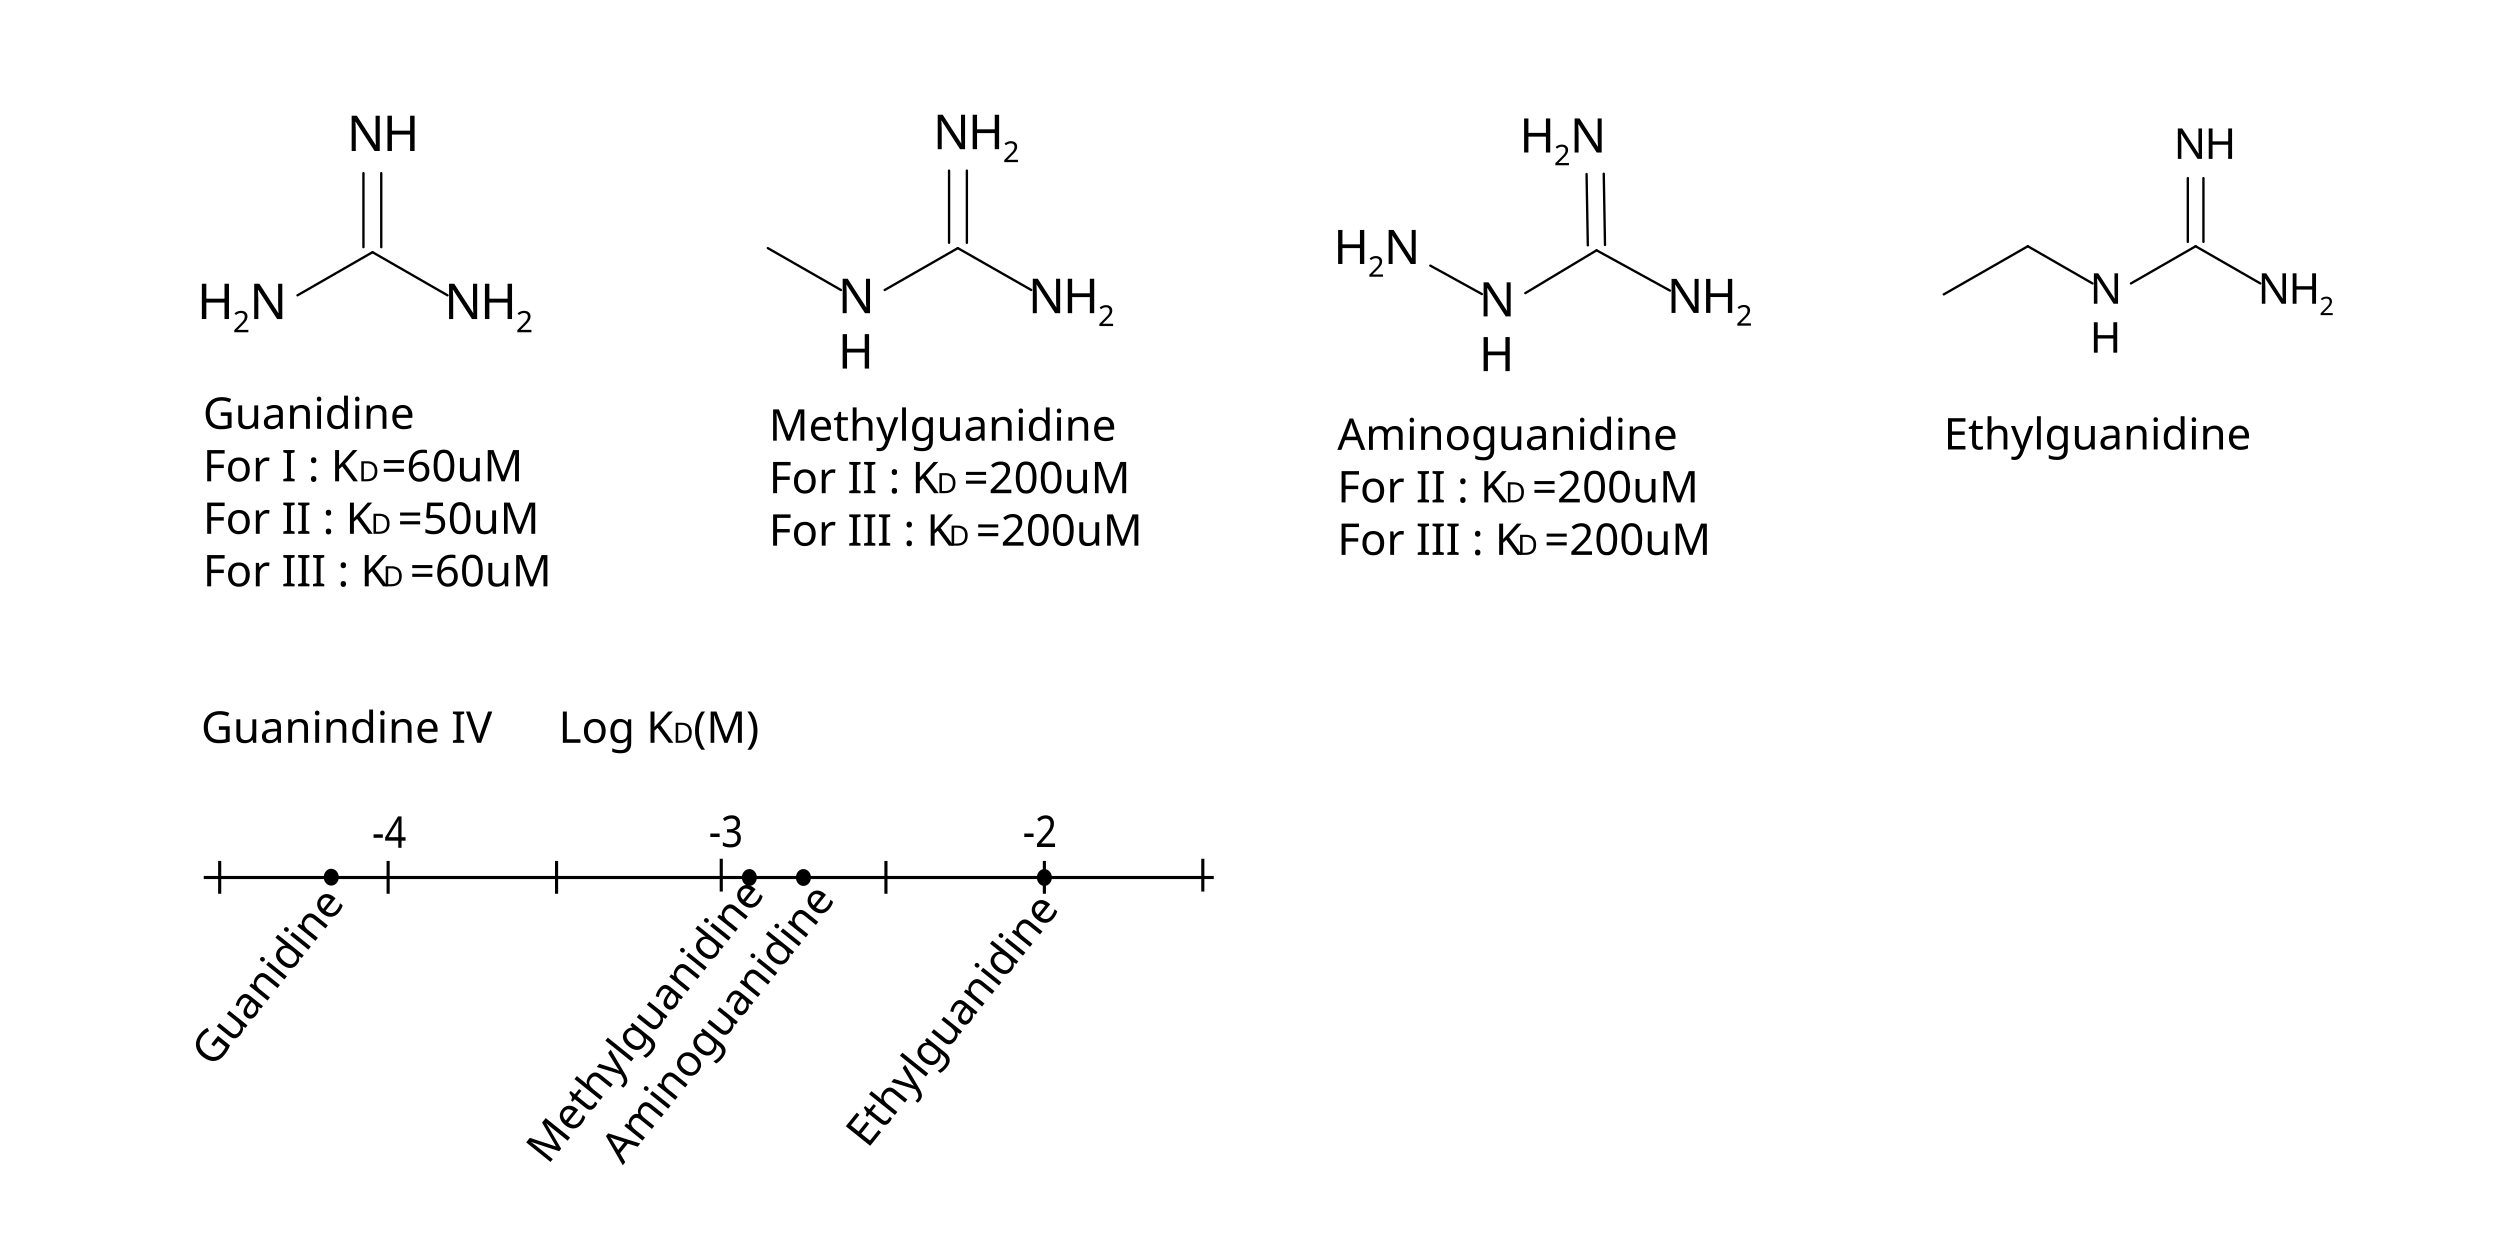
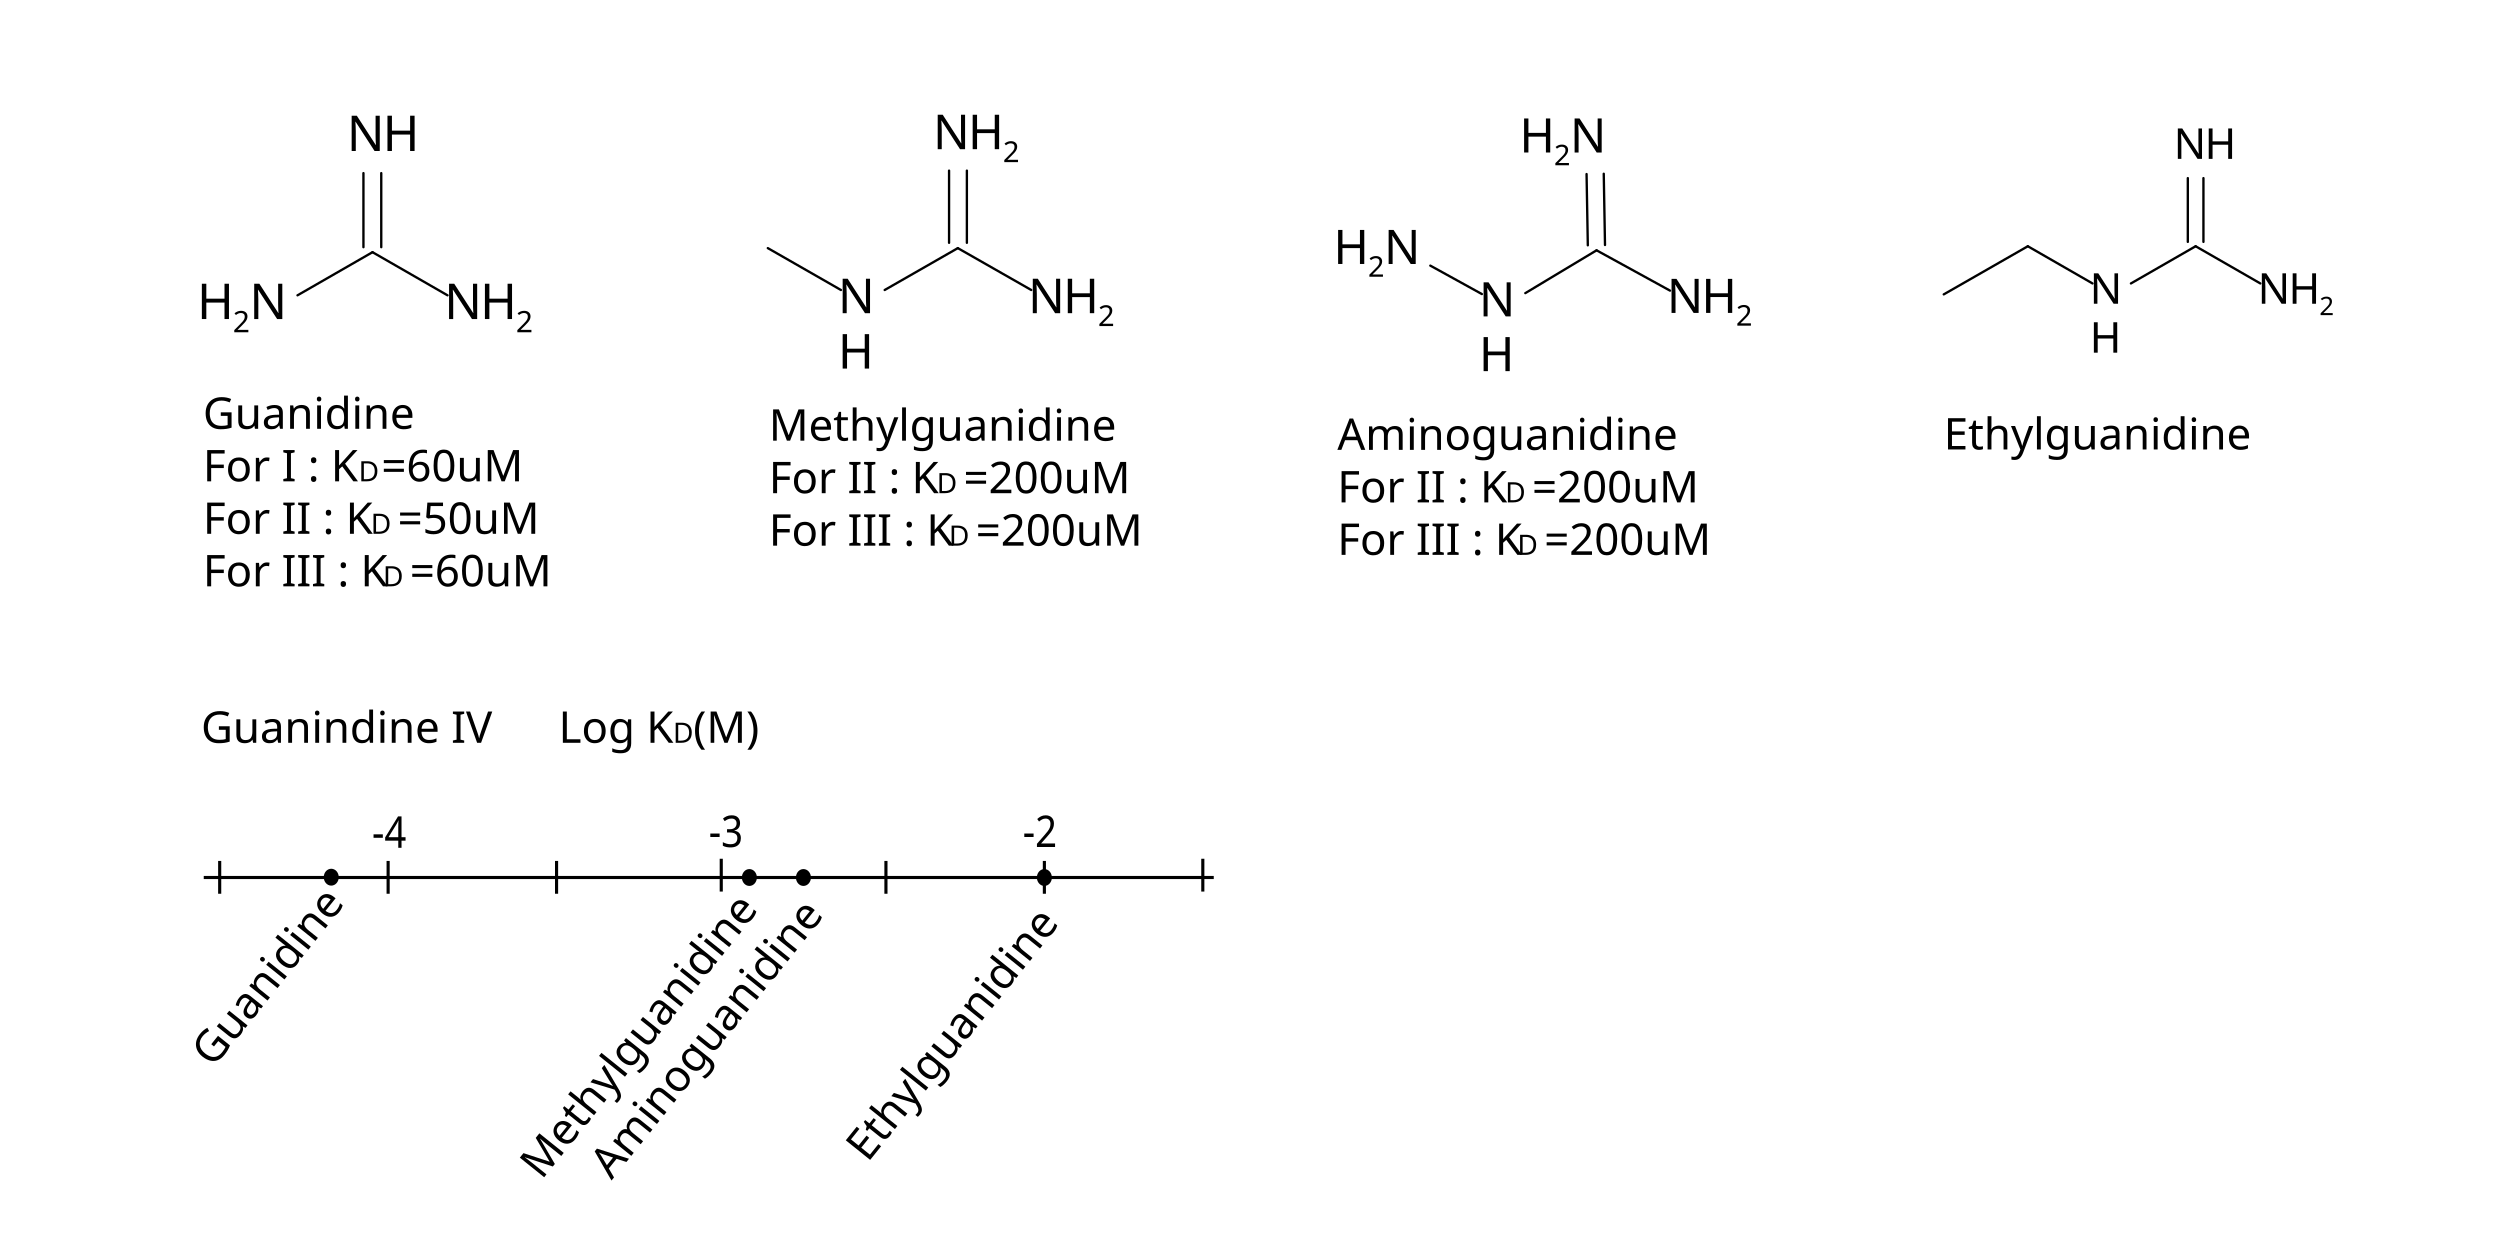
<svg xmlns="http://www.w3.org/2000/svg" version="1.1" id="图层_1" x="0px" y="0px" viewBox="0 0 800 400" style="enable-background:new 0 0 800 400;" xml:space="preserve">
  <style type="text/css">
	.st0{fill:none;stroke:#000000;stroke-miterlimit:10;}
	.st1{font-family:'ArialMT';}
	.st2{font-size:14px;}
	.st3{font-size:9px;}
	.st4{stroke:#000000;stroke-miterlimit:10;}
	.st5{fill:none;stroke:#000000;stroke-width:0.753;stroke-linecap:round;stroke-miterlimit:10;}
	.st6{font-size:15.809px;}
	.st7{font-size:9.485px;}
	.st8{font-size:15.425px;}
	.st9{font-size:9.255px;}
	.st10{font-size:15.251px;}
	.st11{font-size:9.151px;}
	.st12{font-size:13.626px;}
	.st13{font-size:8.175px;}
</style>
  <line class="st0" x1="65.2" y1="280.8" x2="388.4" y2="280.8" />
-   <text transform="matrix(0.6264 -0.7795 0.7795 0.6264 175.3166 372.8886)" class="st1 st2">Methylguanidine</text>
+   <text transform="matrix(0.6264 -0.7795 0.7795 0.6264 173.2916 377.7728)" class="st1 st2">Methylguanidine</text>
  <text transform="matrix(1 0 0 1 178.7558 237.6931)" class="st1 st2">Log K</text>
  <text transform="matrix(1 0 0 1 215.3458 237.6931)" class="st1 st3">D</text>
  <text transform="matrix(1 0 0 1 221.8458 237.6931)" class="st1 st2">(M)</text>
  <line class="st0" x1="70.3" y1="275.5" x2="70.3" y2="286" />
  <line class="st0" x1="124.2" y1="275.5" x2="124.2" y2="286" />
  <line class="st0" x1="178.1" y1="275.5" x2="178.1" y2="286" />
  <line class="st0" x1="230.8" y1="274.8" x2="230.8" y2="285.3" />
  <line class="st0" x1="283.5" y1="275.5" x2="283.5" y2="286" />
  <line class="st0" x1="334.2" y1="275.5" x2="334.2" y2="286" />
  <line class="st0" x1="384.9" y1="274.8" x2="384.9" y2="285.3" />
  <ellipse class="st4" cx="334.2" cy="280.8" rx="1.9" ry="2.2" />
  <ellipse class="st4" cx="257.1" cy="280.8" rx="1.9" ry="2.2" />
  <ellipse class="st4" cx="239.8" cy="280.8" rx="1.9" ry="2.2" />
  <ellipse class="st4" cx="106" cy="280.7" rx="1.9" ry="2.2" />
  <text transform="matrix(0.8771 0 0 1 119.0386 271.2891)" class="st1 st2">-4</text>
-   <text transform="matrix(0.8771 0 0 1 226.8071 271.0381)" class="st1 st2">-3</text>
-   <text transform="matrix(0.8771 0 0 1 327.2788 271.0381)" class="st1 st2">-2</text>
-   <text transform="matrix(0.6264 -0.7795 0.7795 0.6264 68.144 341.9023)" class="st1 st2">Guanidine</text>
-   <text transform="matrix(0.6264 -0.7795 0.7795 0.6264 199.2787 372.8886)" class="st1 st2">Aminoguanidine</text>
-   <text transform="matrix(0.6264 -0.7795 0.7795 0.6264 277.599 367.7236)" class="st1 st2">Ethylguanidine</text>
+   <text transform="matrix(0.8771 0 0 1 226.8066 271.0381)" class="st1 st2">-3</text>
+   <text transform="matrix(0.8771 0 0 1 327.2793 271.0381)" class="st1 st2">-2</text>
+   <text transform="matrix(0.6264 -0.7795 0.7795 0.6264 68.1439 341.9026)" class="st1 st2">Guanidine</text>
+   <text transform="matrix(0.6264 -0.7795 0.7795 0.6264 195.6813 377.7728)" class="st1 st2">Aminoguanidine</text>
+   <text transform="matrix(0.6264 -0.7795 0.7795 0.6264 277.599 372.2239)" class="st1 st2">Ethylguanidine</text>
  <g>
    <line class="st5" x1="122" y1="55.4" x2="122" y2="79.1" />
    <line class="st5" x1="116.3" y1="55.4" x2="116.3" y2="79.1" />
    <text transform="matrix(1.0042 0 0 1 110.9941 48.3213)" class="st1 st6">N</text>
    <text transform="matrix(1.0042 0 0 1 122.4512 48.3213)" class="st1 st6">H</text>
    <line class="st5" x1="119.2" y1="80.7" x2="143.2" y2="94.5" />
    <text transform="matrix(1.0042 0 0 1 142.165 102.0918)" class="st1 st6">N</text>
    <text transform="matrix(1.0042 0 0 1 153.6367 102.0918)" class="st1 st6">H</text>
    <text transform="matrix(1.0042 0 0 1 165.0938 106.3184)" class="st1 st7">2</text>
    <line class="st5" x1="119.2" y1="80.7" x2="95.2" y2="94.5" />
    <text transform="matrix(1.0042 0 0 1 63.0557 102.0918)" class="st1 st6">H</text>
    <text transform="matrix(1.0042 0 0 1 74.5127 106.3184)" class="st1 st7">2</text>
    <text transform="matrix(1.0042 0 0 1 79.8096 102.0918)" class="st1 st6">N</text>
  </g>
  <text transform="matrix(1 0 0 1 64.9456 137.2232)" class="st1 st2">Guanidine</text>
  <text transform="matrix(1 0 0 1 64.9456 154.0232)" class="st1 st2">For I : K</text>
  <text transform="matrix(1 0 0 1 114.7456 154.0232)" class="st1 st3">D</text>
  <text transform="matrix(1 0 0 1 122.0456 154.0232)" class="st1 st2">=60uM</text>
  <text transform="matrix(1 0 0 1 64.9456 170.8232)" class="st1 st2">For II : K</text>
  <text transform="matrix(1 0 0 1 118.6456 170.8232)" class="st1 st3">D</text>
  <text transform="matrix(1 0 0 1 127.2456 170.8232)" class="st1 st2">=50uM</text>
  <text transform="matrix(1 0 0 1 64.9456 187.6232)" class="st1 st2">For III : K</text>
  <text transform="matrix(1 0 0 1 122.5456 187.6232)" class="st1 st3">D</text>
  <text transform="matrix(1 0 0 1 131.1456 187.6232)" class="st1 st2">=60uM</text>
  <g>
    <line class="st5" x1="245.7" y1="79.4" x2="269.1" y2="92.8" />
-     <text transform="matrix(1.0042 0 0 1 268.147 100.2158)" class="st1 st8">N</text>
-     <text transform="matrix(1.0042 0 0 1 268.147 117.9424)" class="st1 st8">H</text>
+     <text transform="matrix(1.0042 0 0 1 268.1475 100.2158)" class="st1 st8">N</text>
+     <text transform="matrix(1.0042 0 0 1 268.1475 117.9424)" class="st1 st8">H</text>
    <line class="st5" x1="306.5" y1="79.4" x2="330" y2="92.8" />
-     <text transform="matrix(1.0042 0 0 1 328.9888 100.2158)" class="st1 st8">N</text>
-     <text transform="matrix(1.0042 0 0 1 340.1821 100.2158)" class="st1 st8">H</text>
-     <text transform="matrix(1.0042 0 0 1 351.3599 104.3398)" class="st1 st9">2</text>
-     <text transform="matrix(1.0042 0 0 1 298.561 47.7373)" class="st1 st8">N</text>
-     <text transform="matrix(1.0042 0 0 1 309.7534 47.7373)" class="st1 st8">H</text>
-     <text transform="matrix(1.0042 0 0 1 320.9321 51.874)" class="st1 st9">2</text>
+     <text transform="matrix(1.0042 0 0 1 328.9893 100.2158)" class="st1 st8">N</text>
+     <text transform="matrix(1.0042 0 0 1 340.1826 100.2158)" class="st1 st8">H</text>
+     <text transform="matrix(1.0042 0 0 1 351.3604 104.3398)" class="st1 st9">2</text>
+     <text transform="matrix(1.0042 0 0 1 298.5615 47.7373)" class="st1 st8">N</text>
+     <text transform="matrix(1.0042 0 0 1 309.7539 47.7373)" class="st1 st8">H</text>
+     <text transform="matrix(1.0042 0 0 1 320.9326 51.874)" class="st1 st9">2</text>
    <line class="st5" x1="283.1" y1="92.8" x2="306.5" y2="79.4" />
    <line class="st5" x1="309.4" y1="54.6" x2="309.4" y2="77.7" />
    <line class="st5" x1="303.7" y1="54.6" x2="303.7" y2="77.7" />
  </g>
  <text transform="matrix(1 0 0 1 246.0397 141.0171)" class="st1 st2">Methylguanidine</text>
  <text transform="matrix(1 0 0 1 246.0397 157.8171)" class="st1 st2">For II : K</text>
  <text transform="matrix(1 0 0 1 299.7397 157.8171)" class="st1 st3">D</text>
  <text transform="matrix(1 0 0 1 308.3397 157.8171)" class="st1 st2">=200uM</text>
  <text transform="matrix(1 0 0 1 246.0397 174.6171)" class="st1 st2">For III : K</text>
  <text transform="matrix(1 0 0 1 303.6397 174.6171)" class="st1 st3">D</text>
  <text transform="matrix(1 0 0 1 312.2397 174.6171)" class="st1 st2">=200uM</text>
  <g>
    <text transform="matrix(1.0042 0 0 1 473.2607 101.2373)" class="st1 st10">N</text>
    <text transform="matrix(1.0042 0 0 1 473.2607 118.7637)" class="st1 st10">H</text>
    <line class="st5" x1="474.2" y1="94.1" x2="457.7" y2="85" />
    <text transform="matrix(1.0042 0 0 1 426.71 84.4707)" class="st1 st10">H</text>
    <text transform="matrix(1.0042 0 0 1 437.7627 88.5625)" class="st1 st11">2</text>
    <text transform="matrix(1.0042 0 0 1 442.874 84.4707)" class="st1 st10">N</text>
    <line class="st5" x1="510.9" y1="80.1" x2="534.4" y2="93" />
    <text transform="matrix(1.0042 0 0 1 533.4033 100.1318)" class="st1 st10">N</text>
    <text transform="matrix(1.0042 0 0 1 544.4561 100.1318)" class="st1 st10">H</text>
    <text transform="matrix(1.0042 0 0 1 555.5088 104.208)" class="st1 st11">2</text>
    <text transform="matrix(1.0042 0 0 1 486.2217 48.8018)" class="st1 st10">H</text>
    <text transform="matrix(1.0042 0 0 1 497.2744 52.8926)" class="st1 st11">2</text>
    <text transform="matrix(1.0042 0 0 1 502.3857 48.8018)" class="st1 st10">N</text>
    <line class="st5" x1="508.1" y1="78.5" x2="507.7" y2="55.7" />
    <line class="st5" x1="513.6" y1="78.4" x2="513.2" y2="55.6" />
    <line class="st5" x1="510.9" y1="80.1" x2="488.1" y2="93.8" />
  </g>
  <text transform="matrix(1 0 0 1 427.95 143.9572)" class="st1 st2">Aminoguanidine</text>
  <text transform="matrix(1 0 0 1 427.95 160.7572)" class="st1 st2">For II : K</text>
  <text transform="matrix(1 0 0 1 481.65 160.7572)" class="st1 st3">D</text>
  <text transform="matrix(1 0 0 1 490.25 160.7572)" class="st1 st2">=200uM</text>
  <text transform="matrix(1 0 0 1 427.95 177.5572)" class="st1 st2">For III : K</text>
  <text transform="matrix(1 0 0 1 485.55 177.5572)" class="st1 st3">D</text>
  <text transform="matrix(1 0 0 1 494.15 177.5572)" class="st1 st2">=200uM</text>
  <g>
    <line class="st5" x1="622" y1="94.2" x2="648.9" y2="78.8" />
    <line class="st5" x1="648.9" y1="78.8" x2="669.6" y2="90.7" />
    <text transform="matrix(1.0042 0 0 1 668.7051 97.1987)" class="st1 st12">N</text>
    <text transform="matrix(1.0042 0 0 1 668.7051 112.8579)" class="st1 st12">H</text>
    <line class="st5" x1="702.6" y1="78.8" x2="723.3" y2="90.7" />
    <text transform="matrix(1.0042 0 0 1 722.4512 97.1987)" class="st1 st12">N</text>
    <text transform="matrix(1.0042 0 0 1 732.3252 97.1987)" class="st1 st12">H</text>
    <text transform="matrix(1.0042 0 0 1 742.1982 100.8403)" class="st1 st13">2</text>
    <text transform="matrix(1.0042 0 0 1 695.5723 50.8413)" class="st1 st12">N</text>
    <text transform="matrix(1.0042 0 0 1 705.46 50.8413)" class="st1 st12">H</text>
    <line class="st5" x1="681.9" y1="90.7" x2="702.6" y2="78.8" />
    <line class="st5" x1="700.1" y1="77.4" x2="700.1" y2="57" />
    <line class="st5" x1="705.1" y1="77.4" x2="705.1" y2="57" />
  </g>
  <text transform="matrix(1 0 0 1 622.0056 143.8233)" class="st1 st2">Ethylguanidine</text>
  <text transform="matrix(1 0 0 1 64.3412 237.6938)" class="st1 st2">Guanindine IV</text>
</svg>
